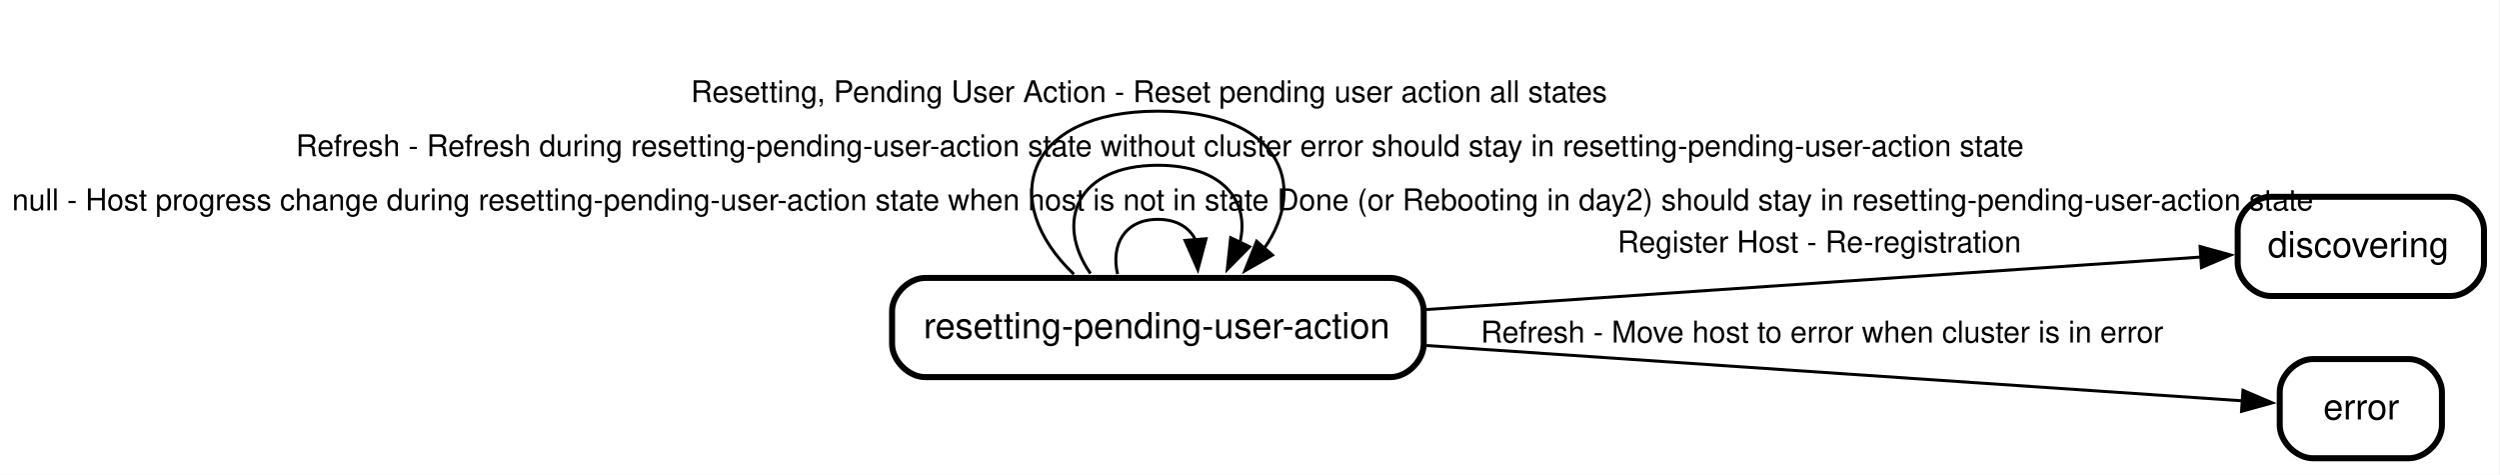
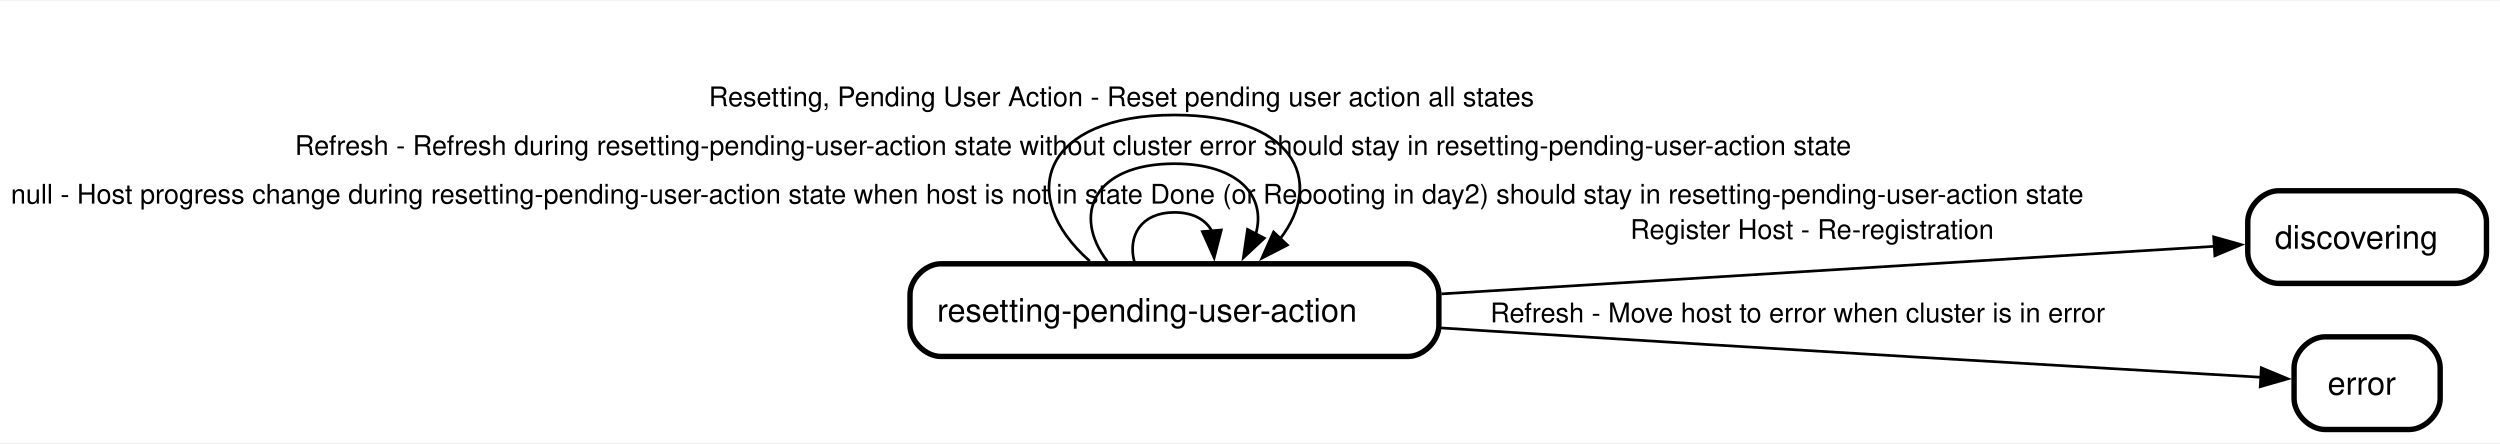
- <svg xmlns="http://www.w3.org/2000/svg" width="832pt" height="158pt" viewBox="0.00 0.00 832.00 158.00">
-   <g id="graph0" class="graph" transform="scale(1 1) rotate(0) translate(4 154)">
-     <polygon fill="white" stroke="none" points="-4,4 -4,-154 828,-154 828,4 -4,4" />
+ <svg xmlns="http://www.w3.org/2000/svg" width="924pt" height="164pt" viewBox="0.00 0.00 924.12 163.50">
+   <g id="graph0" class="graph" transform="scale(1 1) rotate(0) translate(4 159.5)">
+     <polygon fill="white" stroke="none" points="-4,4 -4,-159.5 920.12,-159.5 920.12,4 -4,4" />
    <g id="node1" class="node state regular">
-       <polygon fill="#ffffff" fill-opacity="0.004" stroke="none" stroke-width="2" points="824,-90 740,-90 740,-54 824,-54 824,-90" />
-       <text text-anchor="start" x="751" y="-68.4" font-family="Helvetica,sans-Serif" font-size="12.00">discovering</text>
-       <path fill="none" stroke="black" stroke-width="2" d="M752,-55.5C752,-55.5 812,-55.5 812,-55.5 817.5,-55.5 823,-61 823,-66.5 823,-66.5 823,-77.5 823,-77.5 823,-83 817.5,-88.5 812,-88.5 812,-88.5 752,-88.5 752,-88.5 746.5,-88.5 741,-83 741,-77.5 741,-77.5 741,-66.5 741,-66.5 741,-61 746.5,-55.5 752,-55.5" />
+       <polygon fill="#ffffff" fill-opacity="0.004" stroke="none" stroke-width="2" points="916.12,-90.25 825.88,-90.25 825.88,-54 916.12,-54 916.12,-90.25" />
+       <text text-anchor="start" x="836.88" y="-67.85" font-family="Helvetica,sans-Serif" font-size="12.00">discovering</text>
+       <path fill="none" stroke="black" stroke-width="2" d="M838.29,-55C838.29,-55 903.71,-55 903.71,-55 909.42,-55 915.12,-60.71 915.12,-66.42 915.12,-66.42 915.12,-77.83 915.12,-77.83 915.12,-83.54 909.42,-89.25 903.71,-89.25 903.71,-89.25 838.29,-89.25 838.29,-89.25 832.58,-89.25 826.88,-83.54 826.88,-77.83 826.88,-77.83 826.88,-66.42 826.88,-66.42 826.88,-60.71 832.58,-55 838.29,-55" />
    </g>
    <g id="node2" class="node state regular">
-       <polygon fill="#ffffff" fill-opacity="0.004" stroke="none" stroke-width="2" points="810,-36 754,-36 754,0 810,0 810,-36" />
-       <text text-anchor="start" x="769.5" y="-14.4" font-family="Helvetica,sans-Serif" font-size="12.00">error</text>
-       <path fill="none" stroke="black" stroke-width="2" d="M766,-1.5C766,-1.5 798,-1.5 798,-1.5 803.5,-1.5 809,-7 809,-12.5 809,-12.5 809,-23.5 809,-23.5 809,-29 803.5,-34.5 798,-34.5 798,-34.5 766,-34.5 766,-34.5 760.5,-34.5 755,-29 755,-23.5 755,-23.5 755,-12.5 755,-12.5 755,-7 760.5,-1.5 766,-1.5" />
+       <polygon fill="#ffffff" fill-opacity="0.004" stroke="none" stroke-width="2" points="899,-36.25 843,-36.25 843,0 899,0 899,-36.25" />
+       <text text-anchor="start" x="856.38" y="-13.85" font-family="Helvetica,sans-Serif" font-size="12.00">error</text>
+       <path fill="none" stroke="black" stroke-width="2" d="M855.42,-1C855.42,-1 886.58,-1 886.58,-1 892.29,-1 898,-6.71 898,-12.42 898,-12.42 898,-23.83 898,-23.83 898,-29.54 892.29,-35.25 886.58,-35.25 886.58,-35.25 855.42,-35.25 855.42,-35.25 849.71,-35.25 844,-29.54 844,-23.83 844,-23.83 844,-12.42 844,-12.42 844,-6.71 849.71,-1 855.42,-1" />
    </g>
    <g id="node3" class="node state regular">
-       <polygon fill="#ffffff" fill-opacity="0.004" stroke="none" stroke-width="2" points="471,-63 292,-63 292,-27 471,-27 471,-63" />
-       <text text-anchor="start" x="303.5" y="-41.4" font-family="Helvetica,sans-Serif" font-size="12.00">resetting-pending-user-action</text>
-       <path fill="none" stroke="black" stroke-width="2" d="M304,-28.5C304,-28.5 459,-28.5 459,-28.5 464.5,-28.5 470,-34 470,-39.5 470,-39.5 470,-50.5 470,-50.5 470,-56 464.5,-61.5 459,-61.5 459,-61.5 304,-61.5 304,-61.5 298.5,-61.5 293,-56 293,-50.5 293,-50.5 293,-39.5 293,-39.5 293,-34 298.5,-28.5 304,-28.5" />
+       <polygon fill="#ffffff" fill-opacity="0.004" stroke="none" stroke-width="2" points="528.88,-63.25 331.38,-63.25 331.38,-27 528.88,-27 528.88,-63.25" />
+       <text text-anchor="start" x="342.38" y="-40.85" font-family="Helvetica,sans-Serif" font-size="12.00">resetting-pending-user-action</text>
+       <path fill="none" stroke="black" stroke-width="2" d="M343.79,-28C343.79,-28 516.46,-28 516.46,-28 522.17,-28 527.88,-33.71 527.88,-39.42 527.88,-39.42 527.88,-50.83 527.88,-50.83 527.88,-56.54 522.17,-62.25 516.46,-62.25 516.46,-62.25 343.79,-62.25 343.79,-62.25 338.08,-62.25 332.38,-56.54 332.38,-50.83 332.38,-50.83 332.38,-39.42 332.38,-39.42 332.38,-33.71 338.08,-28 343.79,-28" />
    </g>
    <g id="edge4" class="edge transition">
-       <path fill="none" stroke="black" d="M470.94,-50.99C550.11,-56.36 663.5,-64.04 728.96,-68.47" />
-       <polygon fill="black" stroke="black" points="728.49,-71.95 738.7,-69.13 728.96,-64.97 728.49,-71.95" />
-       <text text-anchor="start" x="534.5" y="-70" font-family="Helvetica,sans-Serif" font-size="10.00">Register Host - Re-registration   </text>
+       <path fill="none" stroke="black" d="M528.8,-51.13C616.73,-56.54 742.82,-64.3 814.53,-68.71" />
+       <polygon fill="black" stroke="black" points="814.28,-72.2 824.48,-69.32 814.71,-65.22 814.28,-72.2" />
+       <text text-anchor="start" x="598.62" y="-71.46" font-family="Helvetica,sans-Serif" font-size="10.00">Register Host - Re-registration   </text>
    </g>
    <g id="edge2" class="edge transition">
-       <path fill="none" stroke="black" d="M470.94,-39.01C556.03,-33.24 680.65,-24.8 742.8,-20.59" />
-       <polygon fill="black" stroke="black" points="742.76,-24.1 752.51,-19.93 742.29,-17.11 742.76,-24.1" />
-       <text text-anchor="start" x="489" y="-40" font-family="Helvetica,sans-Serif" font-size="10.00">Refresh - Move host to error when cluster is in error   </text>
+       <path fill="none" stroke="black" d="M528.69,-38.54C534.85,-38.14 540.95,-37.75 546.88,-37.38 649.93,-30.86 771.52,-23.78 831.94,-20.3" />
+       <polygon fill="black" stroke="black" points="831.89,-23.81 841.68,-19.74 831.49,-16.82 831.89,-23.81" />
+       <text text-anchor="start" x="546.88" y="-40.62" font-family="Helvetica,sans-Serif" font-size="10.00">Refresh - Move host to error when cluster is in error   </text>
    </g>
    <g id="edge1" class="edge transition">
-       <path fill="none" stroke="black" d="M368.08,-62.78C365.8,-72.31 370.27,-81 381.5,-81 387.82,-81 392,-78.25 394.04,-74.15" />
-       <polygon fill="black" stroke="black" points="397.52,-74.53 394.8,-64.29 390.54,-73.99 397.52,-74.53" />
-       <text text-anchor="start" x="0" y="-84" font-family="Helvetica,sans-Serif" font-size="10.00">null - Host progress change during resetting-pending-user-action state when host is not in state Done (or Rebooting in day2) should stay in resetting-pending-user-action state   </text>
+       <path fill="none" stroke="black" d="M415.31,-62.97C412.79,-72.53 417.73,-81.25 430.12,-81.25 437.1,-81.25 441.71,-78.49 443.96,-74.38" />
+       <polygon fill="black" stroke="black" points="447.45,-74.74 444.81,-64.48 440.47,-74.14 447.45,-74.74" />
+       <text text-anchor="start" x="0" y="-84.5" font-family="Helvetica,sans-Serif" font-size="10.00">null - Host progress change during resetting-pending-user-action state when host is not in state Done (or Rebooting in day2) should stay in resetting-pending-user-action state   </text>
    </g>
    <g id="edge3" class="edge transition">
-       <path fill="none" stroke="black" d="M359.05,-62.98C347.04,-80.2 354.52,-99 381.5,-99 403.21,-99 412.3,-86.83 408.76,-73.1" />
-       <polygon fill="black" stroke="black" points="412.05,-71.88 404.6,-64.35 405.73,-74.88 412.05,-71.88" />
-       <text text-anchor="start" x="94.5" y="-102" font-family="Helvetica,sans-Serif" font-size="10.00">Refresh - Refresh during resetting-pending-user-action state without cluster error should stay in resetting-pending-user-action state   </text>
+       <path fill="none" stroke="black" d="M405.35,-63.14C392.09,-80.41 400.35,-99.25 430.12,-99.25 454.09,-99.25 464.12,-87.05 460.21,-73.29" />
+       <polygon fill="black" stroke="black" points="463.34,-71.72 455.6,-64.49 457.14,-74.97 463.34,-71.72" />
+       <text text-anchor="start" x="105" y="-102.5" font-family="Helvetica,sans-Serif" font-size="10.00">Refresh - Refresh during resetting-pending-user-action state without cluster error should stay in resetting-pending-user-action state   </text>
    </g>
    <g id="edge5" class="edge transition">
-       <path fill="none" stroke="black" d="M353.54,-62.72C327.99,-87.11 337.31,-117 381.5,-117 420.68,-117 432.45,-93.5 416.8,-71.17" />
-       <polygon fill="black" stroke="black" points="419.65,-69.11 410.45,-63.86 414.37,-73.7 419.65,-69.11" />
-       <text text-anchor="start" x="226" y="-120" font-family="Helvetica,sans-Serif" font-size="10.00">Resetting, Pending User Action - Reset pending user action all states   </text>
+       <path fill="none" stroke="black" d="M398.84,-63.23C371.17,-87.61 381.59,-117.25 430.12,-117.25 473.35,-117.25 486.35,-93.74 469.12,-71.38" />
+       <polygon fill="black" stroke="black" points="471.87,-69.18 462.45,-64.33 466.78,-74 471.87,-69.18" />
+       <text text-anchor="start" x="258" y="-120.5" font-family="Helvetica,sans-Serif" font-size="10.00">Resetting, Pending User Action - Reset pending user action all states   </text>
    </g>
  </g>
</svg>
